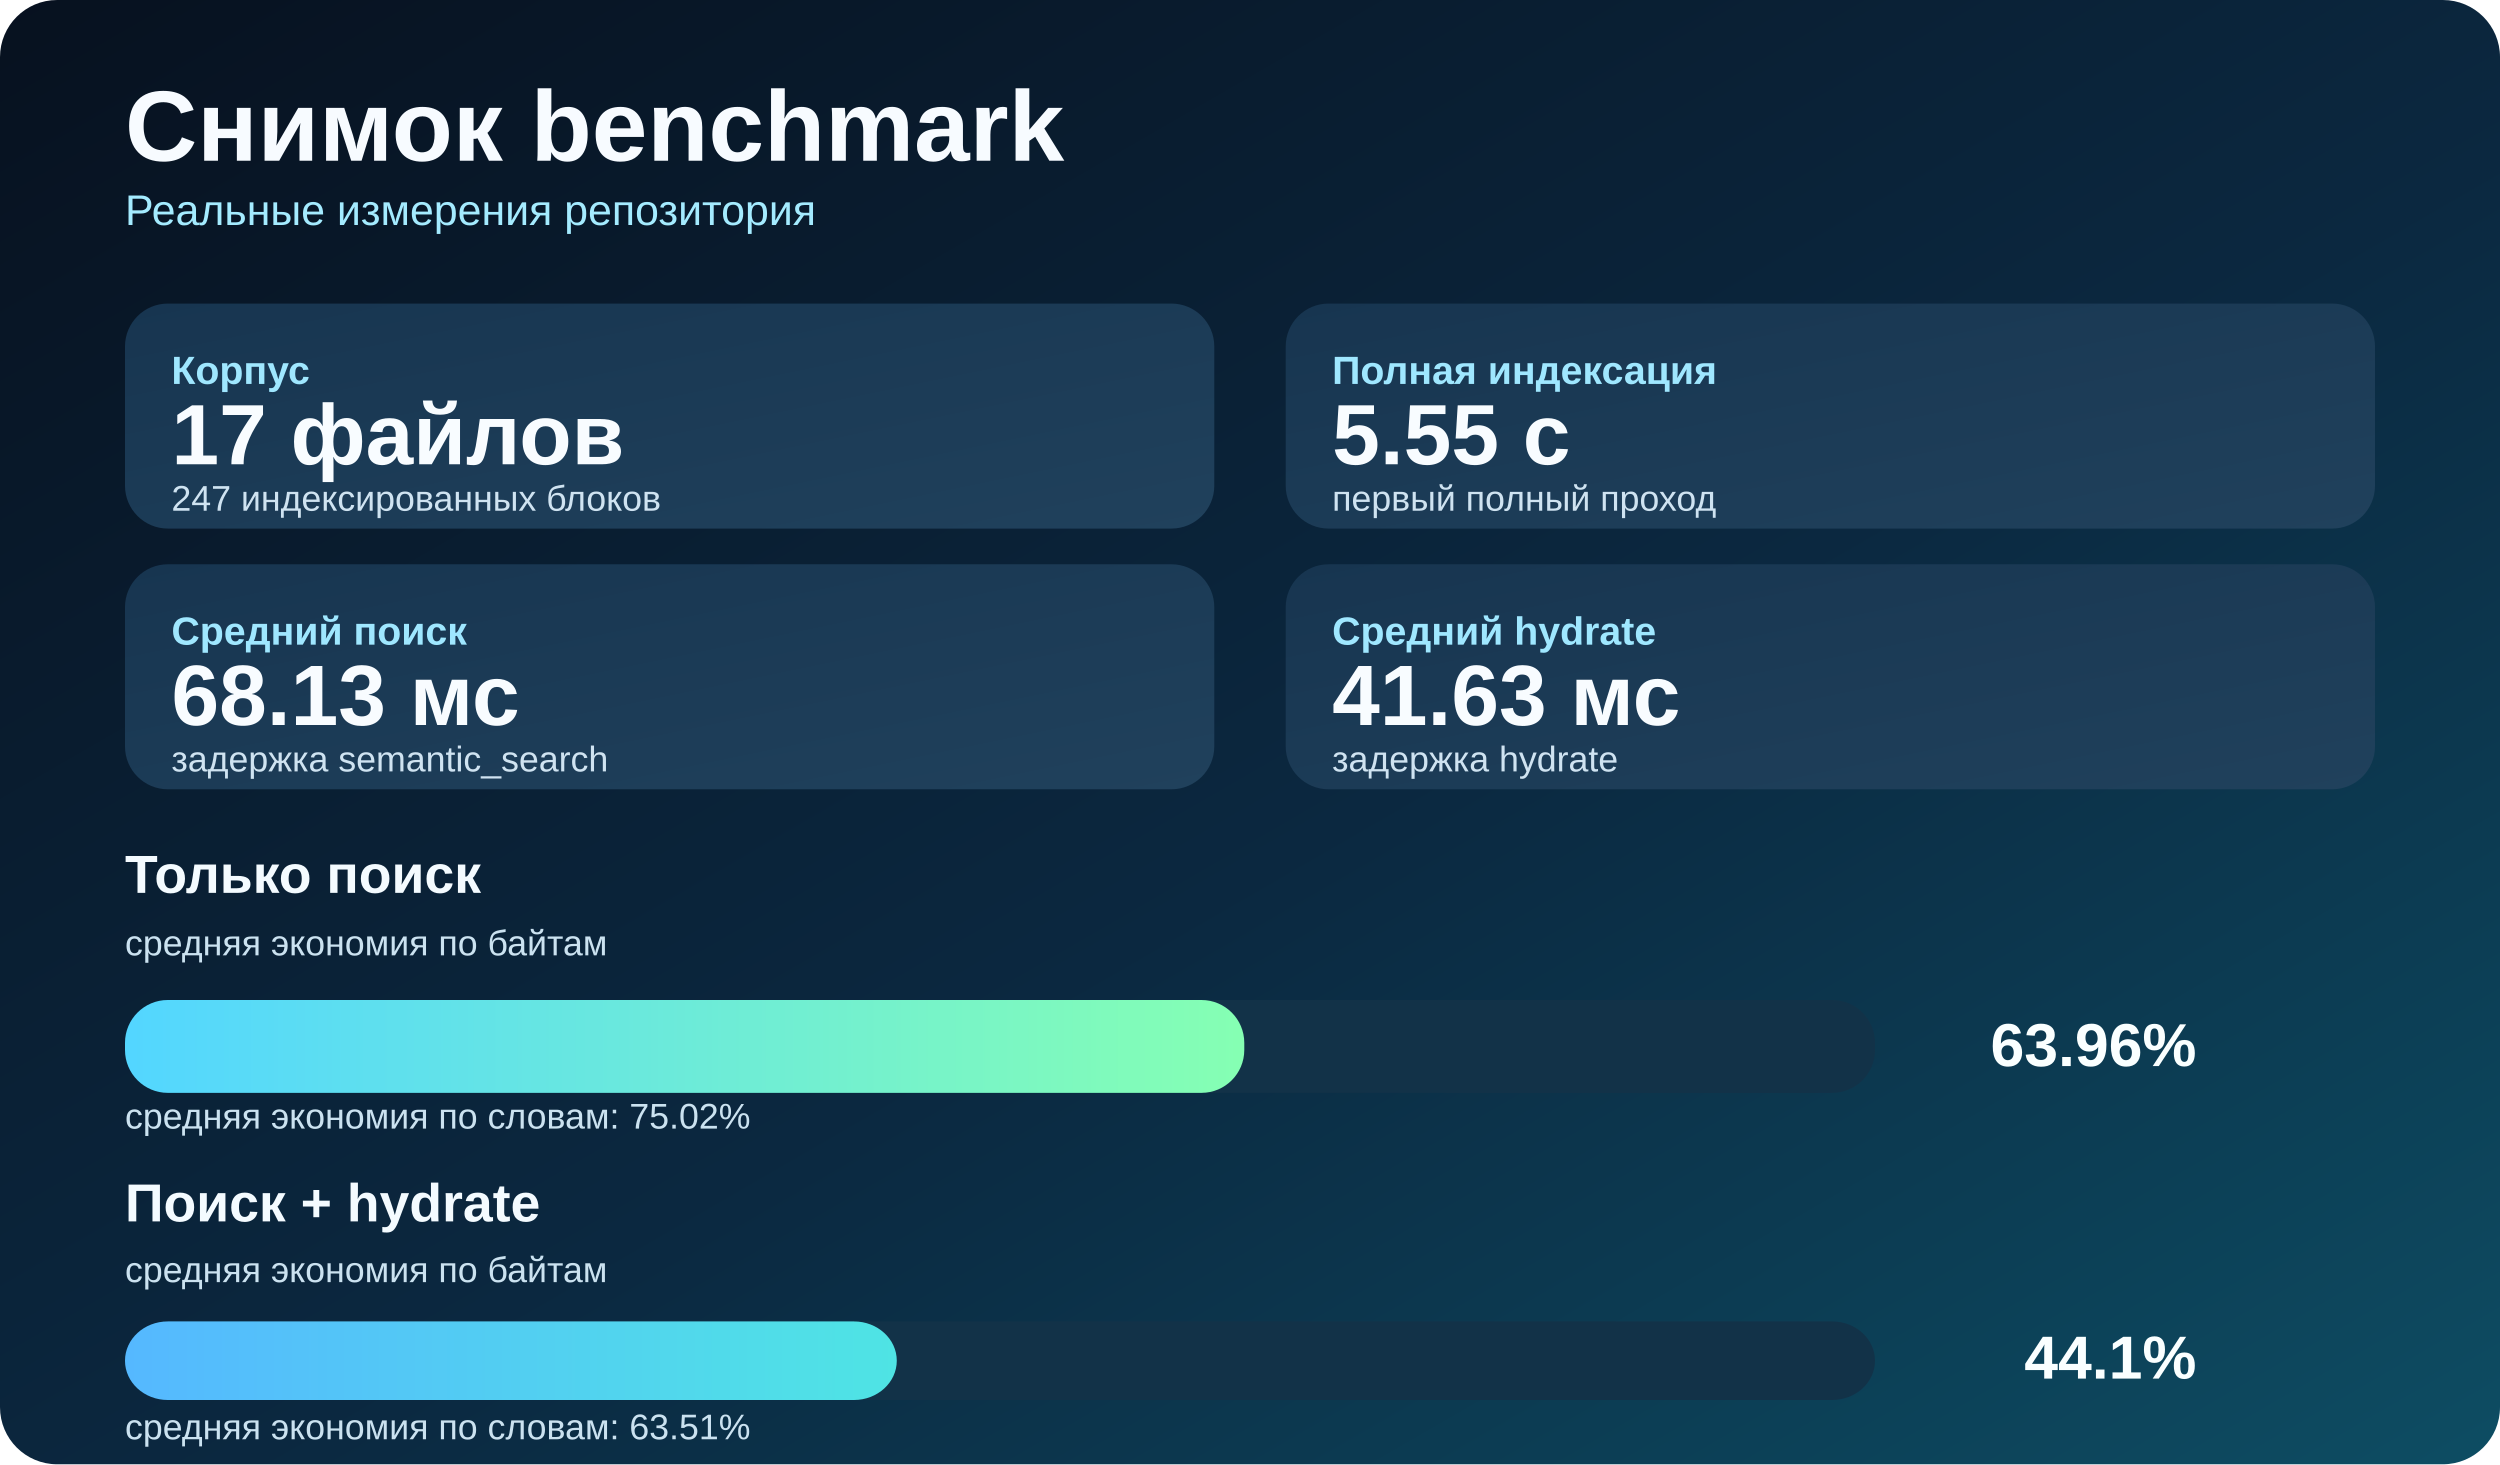
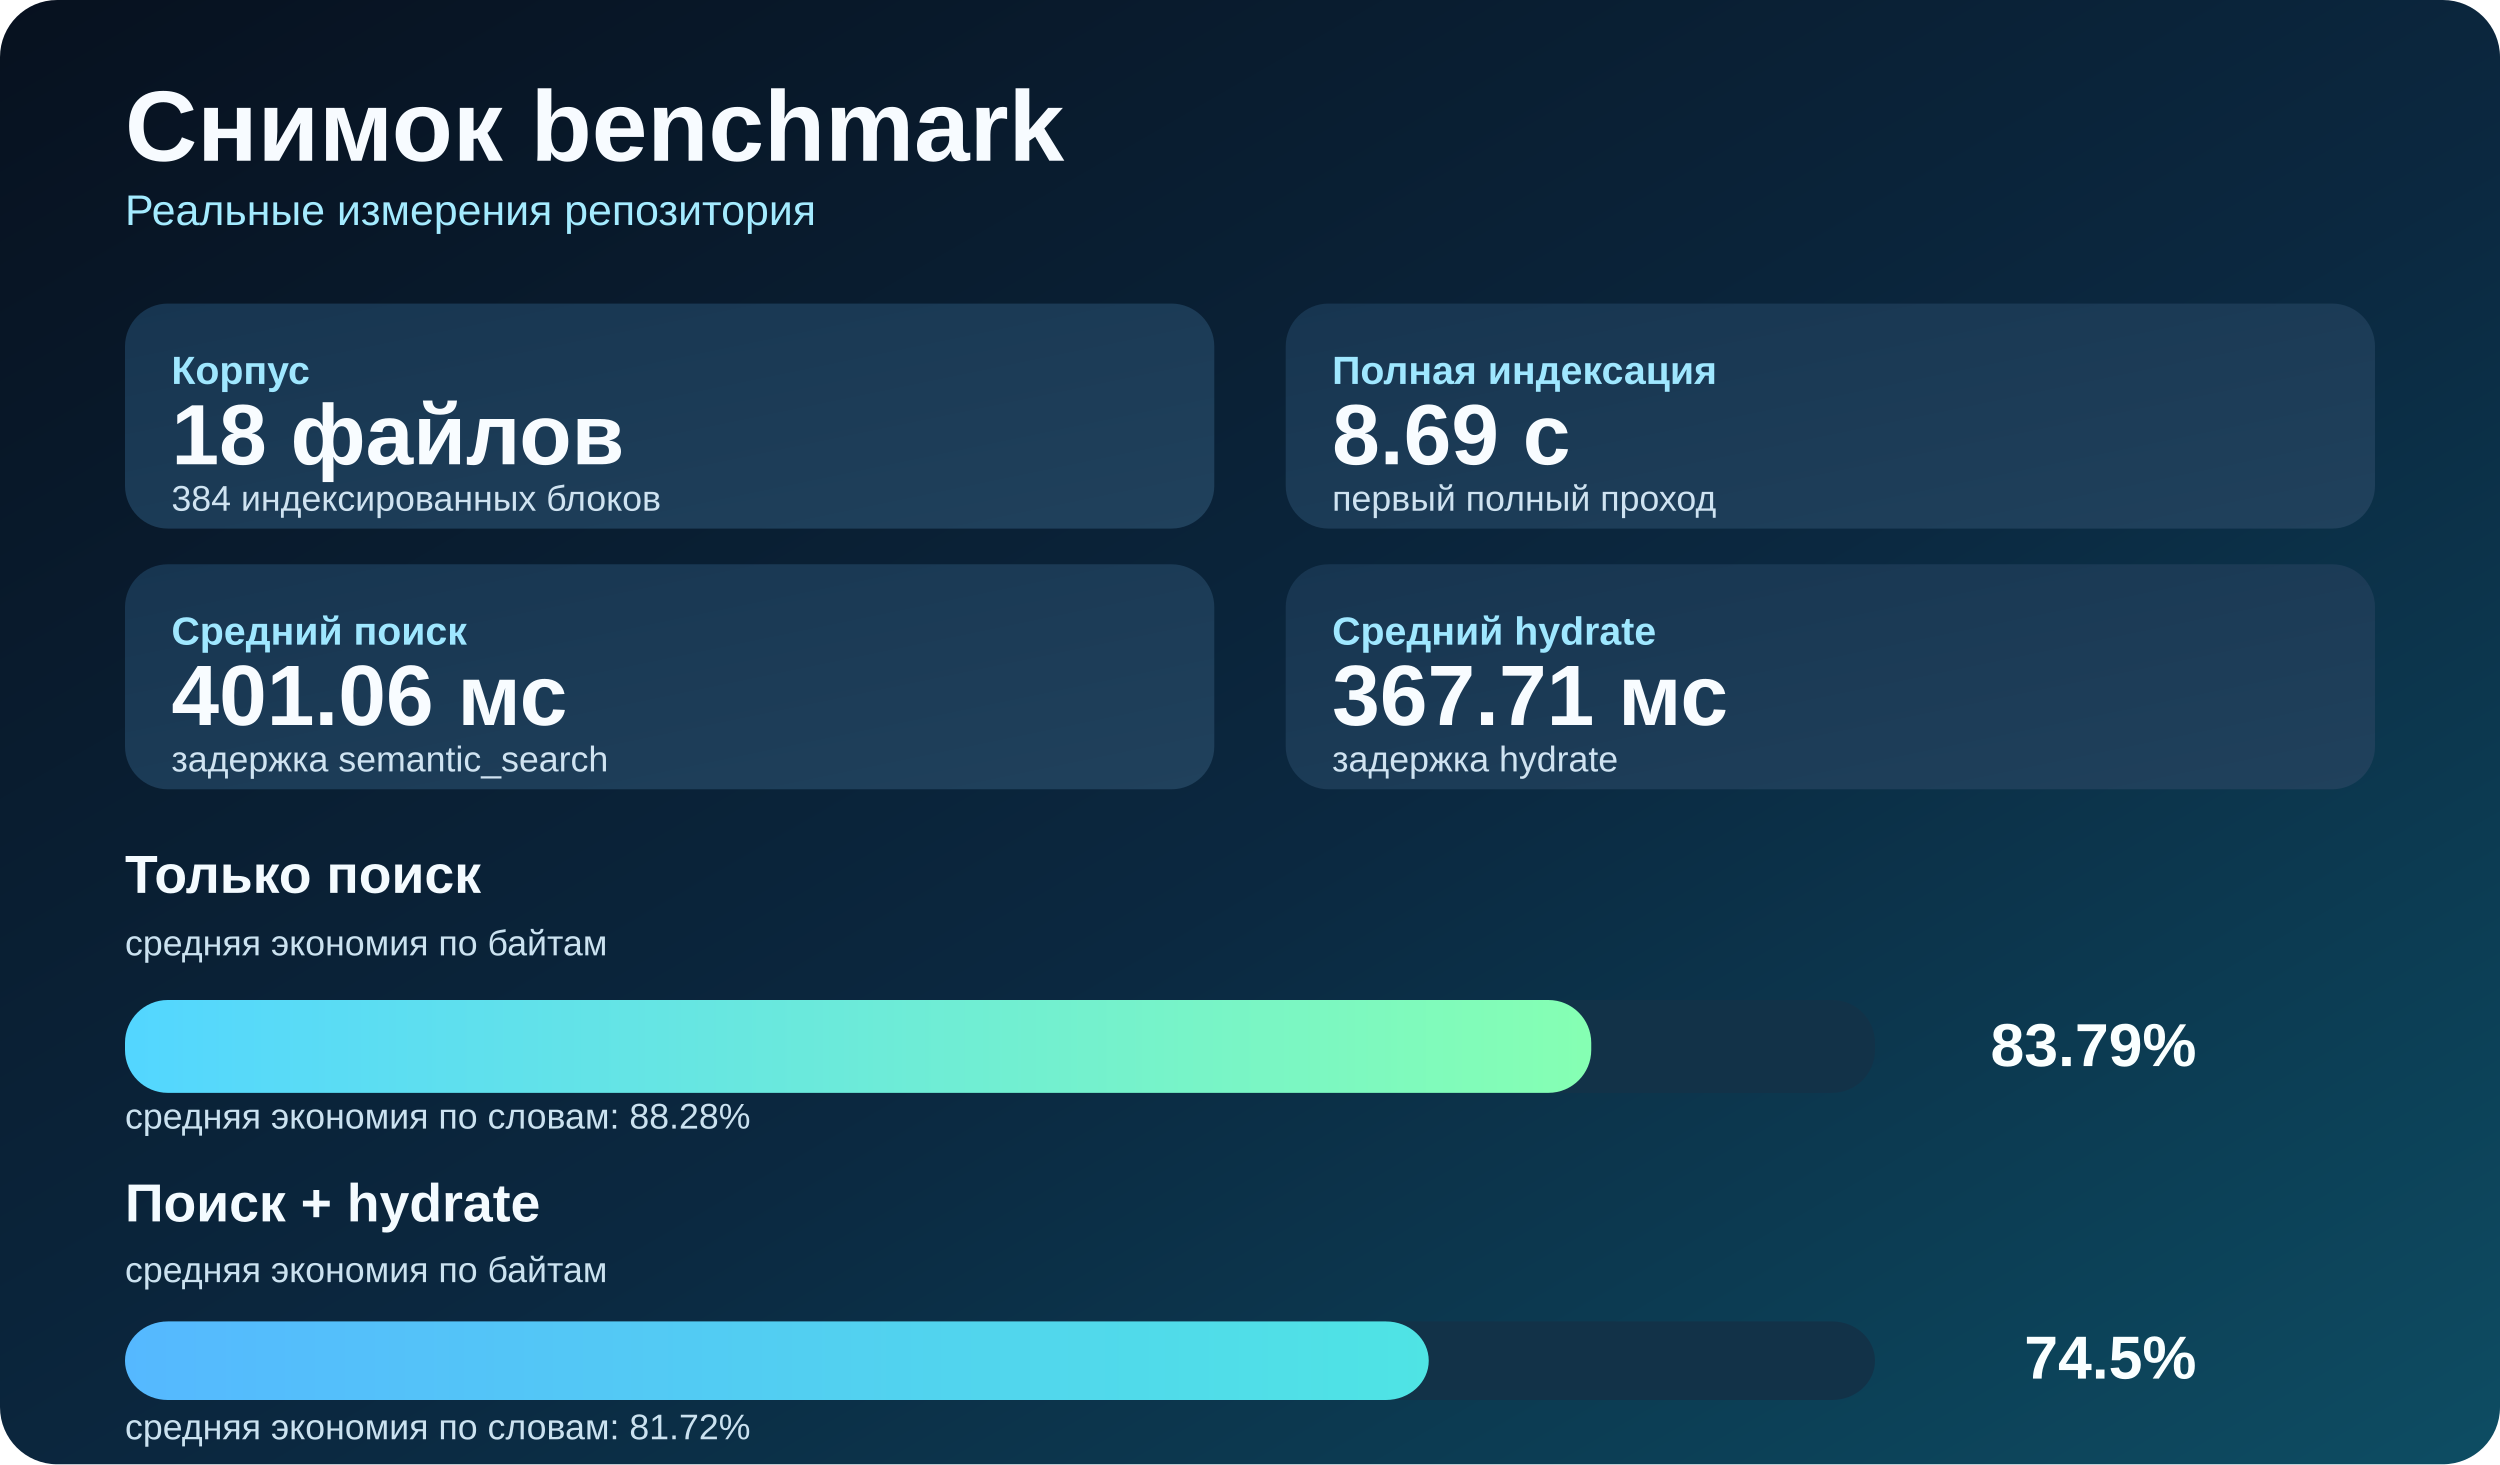
<svg xmlns="http://www.w3.org/2000/svg" width="1400" height="820" viewBox="0 0 1400 820" role="img" aria-labelledby="title desc">
  <defs>
    <linearGradient id="bg" x1="0%" y1="0%" x2="100%" y2="100%">
      <stop offset="0%" stop-color="#07111f" />
      <stop offset="55%" stop-color="#0b2840" />
      <stop offset="100%" stop-color="#0d4d63" />
    </linearGradient>
    <linearGradient id="card" x1="0%" y1="0%" x2="100%" y2="100%">
      <stop offset="0%" stop-color="#173550" />
      <stop offset="100%" stop-color="#20415c" />
    </linearGradient>
    <linearGradient id="bar1" x1="0%" y1="0%" x2="100%" y2="0%">
      <stop offset="0%" stop-color="#53d6ff" />
      <stop offset="100%" stop-color="#85ffb3" />
    </linearGradient>
    <linearGradient id="bar2" x1="0%" y1="0%" x2="100%" y2="0%">
      <stop offset="0%" stop-color="#55b8ff" />
      <stop offset="100%" stop-color="#4fe4e4" />
    </linearGradient>
    <style>
      .title { font: 700 56px 'Segoe UI', Arial, sans-serif; fill: #f7fbff; }
      .subtitle { font: 500 24px 'Segoe UI', Arial, sans-serif; fill: #a4ebff; }
      .kpiLabel { font: 600 22px 'Segoe UI', Arial, sans-serif; fill: #9fe7ff; }
      .kpiValue { font: 700 48px 'Segoe UI', Arial, sans-serif; fill: #f8fcff; }
      .kpiMeta { font: 500 20px 'Segoe UI', Arial, sans-serif; fill: #cfe3f1; }
      .barLabel { font: 700 30px 'Segoe UI', Arial, sans-serif; fill: #f4fbff; }
      .barMeta { font: 500 20px 'Segoe UI', Arial, sans-serif; fill: #cbe2f0; }
      .percent { font: 700 34px 'Segoe UI', Arial, sans-serif; fill: #faffff; }
    </style>
  </defs>
  <rect width="1400" height="820" rx="32" ry="32" fill="url(#bg)" />
  <text x="70" y="90" class="title">Снимок benchmark</text>
  <text x="70" y="126" class="subtitle">Реальные измерения репозитория</text>
  <rect x="70" y="170" rx="24" ry="24" width="610" height="126" fill="url(#card)" />
  <rect x="720" y="170" rx="24" ry="24" width="610" height="126" fill="url(#card)" />
  <rect x="70" y="316" rx="24" ry="24" width="610" height="126" fill="url(#card)" />
  <rect x="720" y="316" rx="24" ry="24" width="610" height="126" fill="url(#card)" />
  <text x="96" y="215" class="kpiLabel">Корпус</text>
-   <text x="96" y="260" class="kpiValue">17 файлов</text>
-   <text x="96" y="286" class="kpiMeta">247 индексированных блоков</text>
+   <text x="96" y="260" class="kpiValue">18 файлов</text>
+   <text x="96" y="286" class="kpiMeta">384 индексированных блоков</text>
  <text x="746" y="215" class="kpiLabel">Полная индексация</text>
-   <text x="746" y="260" class="kpiValue">5.55 с</text>
+   <text x="746" y="260" class="kpiValue">8.69 с</text>
  <text x="746" y="286" class="kpiMeta">первый полный проход</text>
  <text x="96" y="361" class="kpiLabel">Средний поиск</text>
-   <text x="96" y="406" class="kpiValue">68.13 мс</text>
+   <text x="96" y="406" class="kpiValue">401.06 мс</text>
  <text x="96" y="432" class="kpiMeta">задержка semantic_search</text>
  <text x="746" y="361" class="kpiLabel">Средний hydrate</text>
-   <text x="746" y="406" class="kpiValue">41.63 мс</text>
+   <text x="746" y="406" class="kpiValue">367.71 мс</text>
  <text x="746" y="432" class="kpiMeta">задержка hydrate</text>
  <text x="70" y="500" class="barLabel">Только поиск</text>
  <text x="70" y="535" class="barMeta">средняя экономия по байтам</text>
  <rect x="70" y="560" rx="24" ry="24" width="980" height="52" fill="#123248" />
-   <rect x="70" y="560" rx="24" ry="24" width="626.8" height="52" fill="url(#bar1)" />
-   <text x="1230" y="597" class="percent" text-anchor="end">63.96%</text>
-   <text x="70" y="632" class="barMeta">средняя экономия по словам: 75.02%</text>
+   <rect x="70" y="560" rx="24" ry="24" width="821.1" height="52" fill="url(#bar1)" />
+   <text x="1230" y="597" class="percent" text-anchor="end">83.79%</text>
+   <text x="70" y="632" class="barMeta">средняя экономия по словам: 88.28%</text>
  <text x="70" y="684" class="barLabel">Поиск + hydrate</text>
  <text x="70" y="718" class="barMeta">средняя экономия по байтам</text>
  <rect x="70" y="740" rx="24" ry="24" width="980" height="44" fill="#123248" />
-   <rect x="70" y="740" rx="24" ry="24" width="432.2" height="44" fill="url(#bar2)" />
-   <text x="1230" y="772" class="percent" text-anchor="end">44.1%</text>
-   <text x="70" y="806" class="barMeta">средняя экономия по словам: 63.51%</text>
+   <rect x="70" y="740" rx="24" ry="24" width="730.1" height="44" fill="url(#bar2)" />
+   <text x="1230" y="772" class="percent" text-anchor="end">74.5%</text>
+   <text x="70" y="806" class="barMeta">средняя экономия по словам: 81.72%</text>
</svg>
